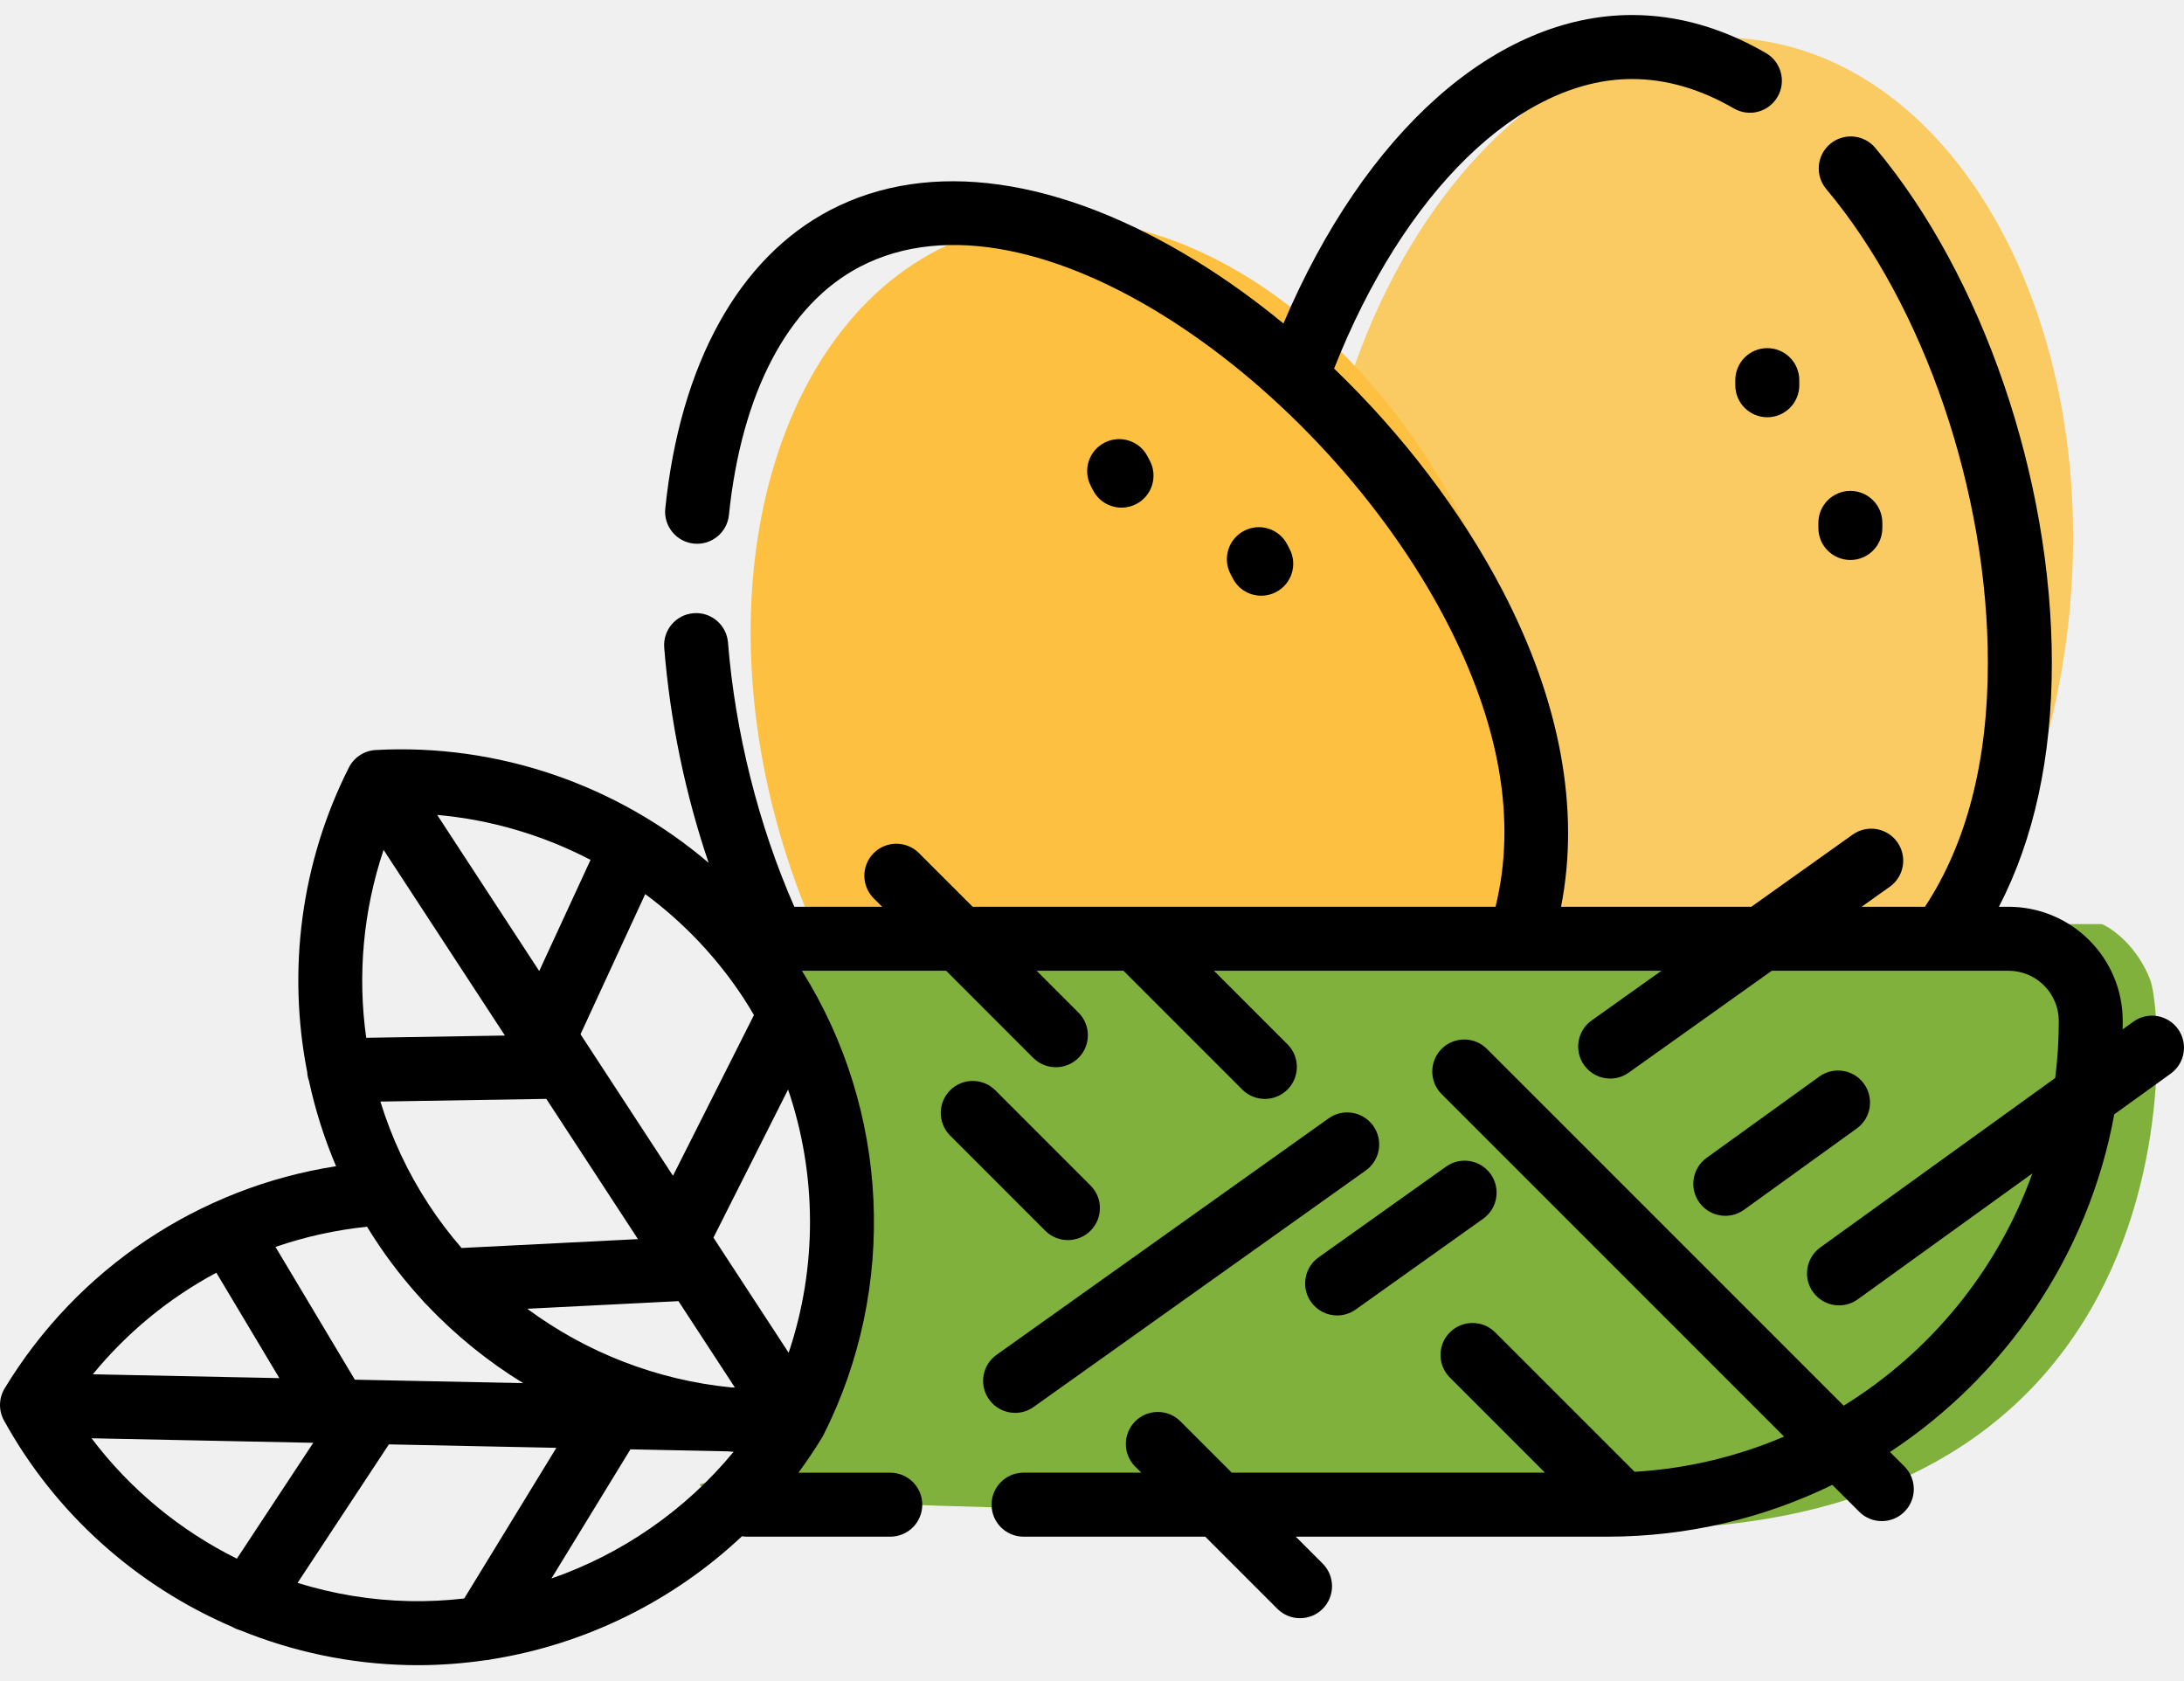
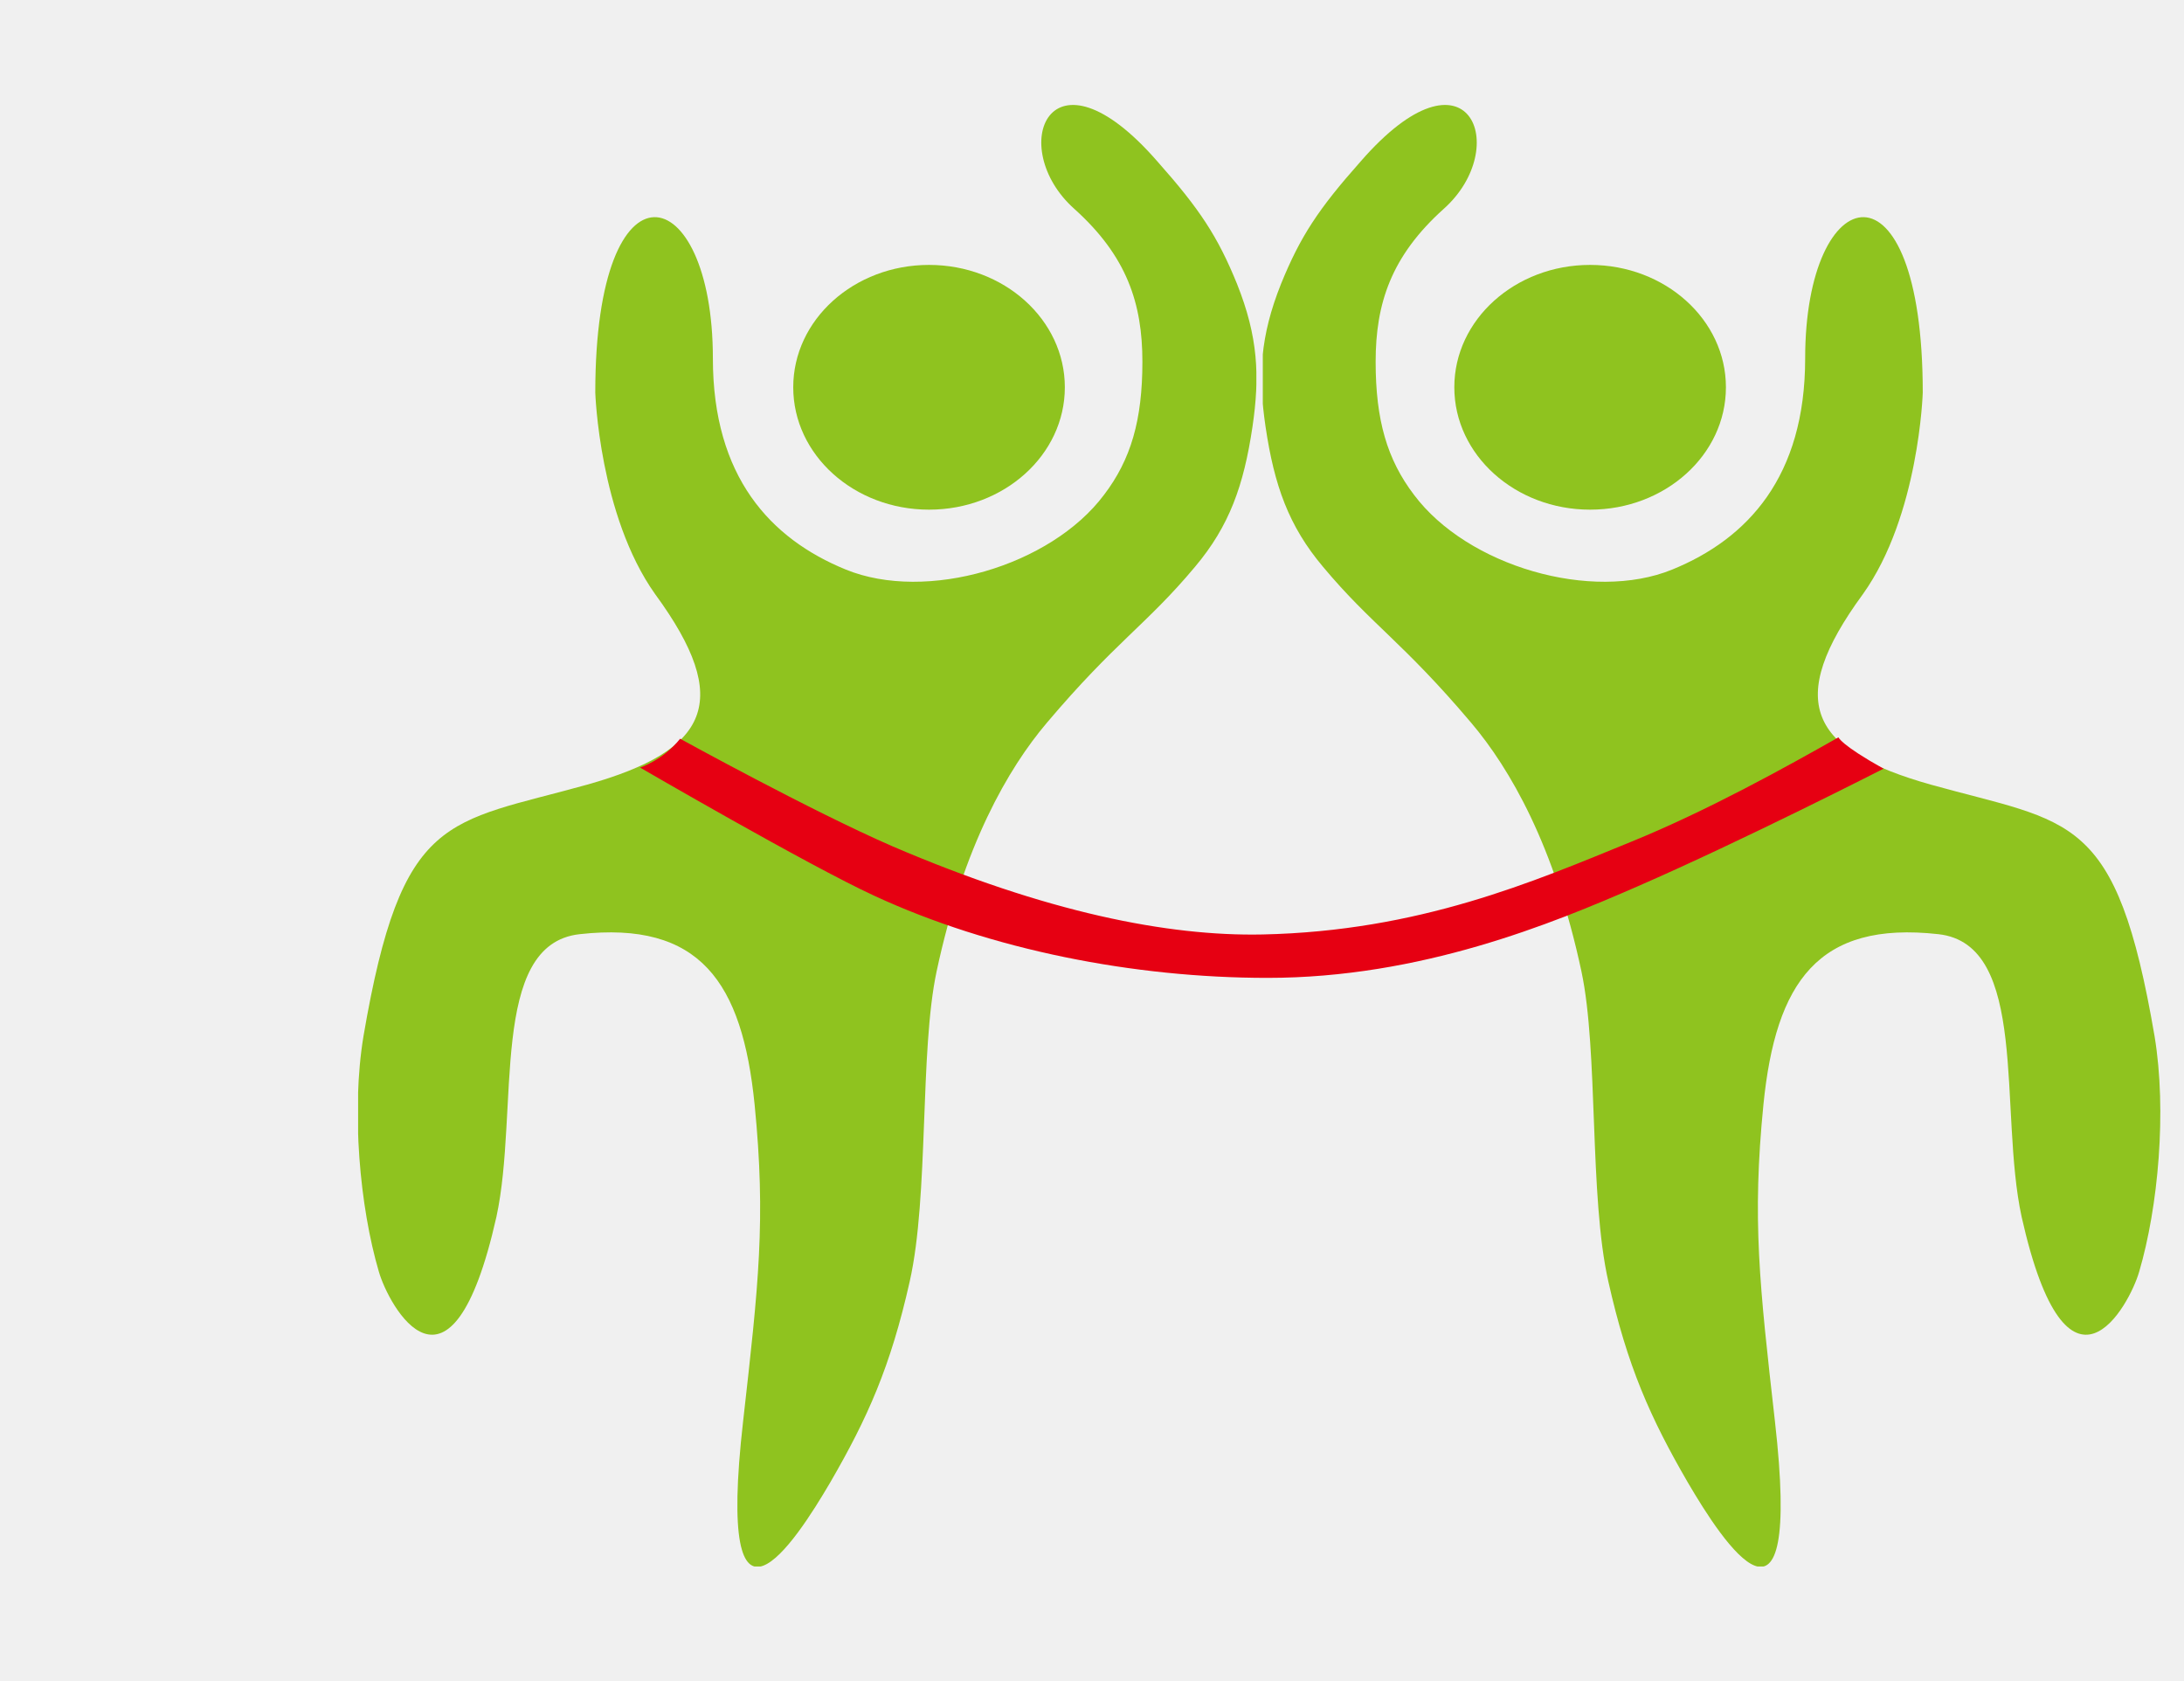
- <svg xmlns="http://www.w3.org/2000/svg" width="78" height="60" viewBox="0 0 78 60" fill="none">
-   <g clip-path="url(#clip0)">
-     <ellipse opacity="0.8" cx="60.443" cy="20.667" rx="13.519" ry="19.377" transform="rotate(5.91321 60.4431 20.6666)" fill="#FDC040" />
-     <ellipse cx="41.055" cy="26.706" rx="13.519" ry="19.377" transform="rotate(-18.8509 41.0546 26.7057)" fill="#FDC040" />
-     <path d="M27 33H75.071C75.455 33.167 76.337 33.8 76.797 35C77.373 36.5 79 58.5 51.5 54C29.862 54 24.813 53.333 25.005 53C29 52 29.5 48 30 45C30.5 42 27 33 27 33Z" fill="#81B13D" />
-     <path d="M63.117 12.432C62.486 12.432 61.975 12.944 61.975 13.575V13.757C61.975 14.389 62.486 14.9 63.117 14.9C63.748 14.9 64.26 14.389 64.26 13.757V13.575C64.26 12.944 63.748 12.432 63.117 12.432Z" fill="black" />
-     <path d="M66.085 17.53C65.454 17.53 64.942 18.041 64.942 18.672V18.855C64.942 19.486 65.454 19.997 66.085 19.997C66.716 19.997 67.227 19.486 67.227 18.855V18.672C67.227 18.041 66.716 17.53 66.085 17.53Z" fill="black" />
-     <path d="M41.067 16.457L40.982 16.295C40.69 15.735 40 15.518 39.441 15.811C38.881 16.103 38.665 16.793 38.957 17.352L39.041 17.514C39.245 17.905 39.643 18.128 40.055 18.128C40.233 18.128 40.414 18.087 40.583 17.998C41.142 17.706 41.359 17.016 41.067 16.457Z" fill="black" />
-     <path d="M46.057 19.602L45.972 19.44C45.68 18.88 44.99 18.663 44.431 18.956C43.871 19.248 43.655 19.938 43.947 20.497L44.031 20.659C44.235 21.05 44.633 21.273 45.045 21.273C45.223 21.273 45.404 21.232 45.573 21.143C46.132 20.851 46.349 20.161 46.057 19.602Z" fill="black" />
-     <path d="M38.947 42.334L35.549 38.935C35.103 38.489 34.379 38.489 33.933 38.935C33.487 39.381 33.487 40.105 33.933 40.551L37.331 43.95C37.555 44.173 37.847 44.284 38.139 44.284C38.432 44.284 38.724 44.173 38.947 43.95C39.394 43.503 39.394 42.78 38.947 42.334Z" fill="black" />
-     <path d="M49.045 40.205C48.679 39.691 47.966 39.57 47.452 39.936L35.591 48.381C35.077 48.746 34.957 49.46 35.323 49.974C35.546 50.287 35.897 50.454 36.255 50.454C36.484 50.454 36.715 50.385 36.916 50.242L48.777 41.798C49.291 41.432 49.411 40.719 49.045 40.205Z" fill="black" />
-     <path d="M53.239 41.928C52.873 41.414 52.16 41.294 51.645 41.66L47.092 44.901C46.578 45.267 46.458 45.981 46.824 46.495C47.047 46.808 47.399 46.975 47.756 46.975C47.985 46.975 48.217 46.906 48.418 46.763L52.97 43.521C53.484 43.156 53.604 42.442 53.239 41.928Z" fill="black" />
-     <path d="M77.784 36.744C77.415 36.232 76.701 36.116 76.189 36.485L75.808 36.76C75.81 36.662 75.812 36.564 75.812 36.466C75.812 35.376 75.388 34.35 74.616 33.575C73.844 32.805 72.818 32.381 71.728 32.381H71.39C72.644 29.958 73.28 27.041 73.28 23.673C73.28 17.068 70.804 9.849 66.973 5.28C66.567 4.797 65.847 4.734 65.363 5.139C64.88 5.545 64.817 6.266 65.222 6.749C68.729 10.93 70.995 17.573 70.995 23.673C70.995 27.188 70.24 30.114 68.749 32.381H66.487L67.492 31.666C68.007 31.3 68.126 30.586 67.76 30.072C67.395 29.558 66.681 29.438 66.167 29.804L62.547 32.381H55.751C56.436 28.912 55.722 25.036 53.653 21.071C52.171 18.234 50.066 15.488 47.646 13.162C50.139 6.856 54.265 2.822 58.286 2.822C59.5 2.822 60.724 3.175 61.922 3.872C62.468 4.189 63.167 4.004 63.484 3.458C63.801 2.913 63.616 2.213 63.071 1.896C61.519 0.994 59.909 0.536 58.286 0.536C53.422 0.536 48.745 4.716 45.837 11.552C44.846 10.737 43.82 9.996 42.774 9.35C37.852 6.31 33.191 5.654 29.65 7.502C26.384 9.209 24.293 12.993 23.76 18.158C23.695 18.786 24.151 19.347 24.779 19.412C25.408 19.478 25.968 19.02 26.033 18.393C26.484 14.016 28.145 10.867 30.708 9.528C36.949 6.27 47.255 13.757 51.627 22.129C53.571 25.853 54.169 29.297 53.412 32.381H40.602C40.599 32.381 40.596 32.381 40.593 32.381H34.738L32.82 30.464C32.374 30.018 31.65 30.018 31.204 30.464C30.758 30.91 30.758 31.633 31.204 32.08L31.506 32.381H28.369C27.096 29.488 26.259 26.167 26 22.945C25.949 22.316 25.399 21.846 24.77 21.898C24.14 21.948 23.672 22.499 23.722 23.128C23.933 25.747 24.474 28.352 25.308 30.811C22.051 28.036 17.798 26.545 13.418 26.783C13.01 26.805 12.645 27.044 12.46 27.408C10.742 30.811 10.259 34.651 10.972 38.288C10.978 38.398 11 38.504 11.036 38.603C11.26 39.641 11.583 40.66 12.002 41.646C7.111 42.405 2.769 45.287 0.165 49.581C-0.046 49.931 -0.055 50.367 0.142 50.725C1.983 54.066 4.885 56.633 8.294 58.096C8.385 58.149 8.48 58.19 8.578 58.216C10.461 58.983 12.491 59.417 14.579 59.46C14.693 59.463 14.806 59.464 14.921 59.464C15.733 59.464 16.538 59.402 17.332 59.287C17.406 59.283 17.481 59.273 17.553 59.254C20.911 58.72 24.033 57.178 26.498 54.861C26.554 54.869 26.611 54.875 26.669 54.875H31.796C32.427 54.875 32.938 54.364 32.938 53.732C32.938 53.101 32.427 52.59 31.796 52.59H28.515C28.815 52.183 29.099 51.763 29.364 51.326C29.372 51.313 29.378 51.299 29.386 51.285C29.393 51.273 29.401 51.262 29.407 51.249C32.069 45.977 31.767 39.653 28.64 34.666H33.791L36.901 37.777C37.125 38 37.417 38.111 37.709 38.111C38.002 38.111 38.294 38 38.518 37.777C38.964 37.331 38.964 36.607 38.518 36.161L37.023 34.666H40.124L44.366 38.908C44.589 39.131 44.882 39.243 45.174 39.243C45.466 39.243 45.759 39.131 45.982 38.908C46.428 38.462 46.428 37.738 45.982 37.292L43.356 34.666H54.271C54.272 34.666 54.273 34.667 54.275 34.667C54.276 34.667 54.277 34.666 54.278 34.666H59.338L56.843 36.442C56.329 36.808 56.209 37.522 56.575 38.036C56.798 38.349 57.15 38.516 57.507 38.516C57.736 38.516 57.968 38.447 58.169 38.304L63.278 34.666H69.345C69.345 34.666 69.346 34.666 69.347 34.666C69.347 34.666 69.348 34.666 69.349 34.666H71.729C72.209 34.666 72.662 34.853 73.001 35.191C73.341 35.532 73.528 35.985 73.528 36.465C73.528 37.153 73.484 37.831 73.4 38.496L65.011 44.546C64.499 44.915 64.383 45.629 64.752 46.141C64.976 46.451 65.325 46.615 65.68 46.615C65.912 46.615 66.145 46.545 66.347 46.4L72.584 41.903C71.338 45.37 68.936 48.29 65.845 50.197L53.103 37.455C52.657 37.009 51.934 37.009 51.487 37.455C51.041 37.902 51.041 38.625 51.487 39.071L63.717 51.301C62.061 52.009 60.263 52.446 58.38 52.559L53.398 47.578C52.952 47.132 52.229 47.132 51.782 47.578C51.336 48.024 51.336 48.748 51.783 49.194L55.178 52.589H43.992L42.159 50.756C41.713 50.31 40.99 50.31 40.543 50.756C40.097 51.203 40.097 51.926 40.543 52.372L40.761 52.589H36.556C35.925 52.589 35.413 53.101 35.413 53.732C35.413 54.363 35.925 54.875 36.556 54.875H43.045L45.622 57.452C45.845 57.675 46.138 57.786 46.43 57.786C46.722 57.786 47.015 57.675 47.238 57.452C47.684 57.005 47.684 56.282 47.238 55.836L46.277 54.875H57.401C60.282 54.875 63.01 54.209 65.44 53.025L66.4 53.984C66.623 54.208 66.915 54.319 67.208 54.319C67.5 54.319 67.793 54.208 68.016 53.984C68.462 53.538 68.462 52.815 68.016 52.368L67.499 51.851C71.618 49.139 74.589 44.82 75.51 39.792L77.526 38.339C78.037 37.97 78.153 37.256 77.784 36.744ZM26.56 35.651C26.688 35.847 26.809 36.047 26.927 36.248L24.035 41.987L20.733 36.933L23.044 31.928C24.409 32.939 25.606 34.192 26.56 35.651ZM22.784 44.249L16.485 44.566C16.06 44.076 15.665 43.556 15.306 43.006C14.554 41.856 13.981 40.62 13.586 39.337L19.511 39.241L22.784 44.249ZM21.091 30.706L19.258 34.676L15.614 29.101C17.541 29.272 19.401 29.825 21.091 30.706ZM13.7 30.35L18.033 36.979L13.079 37.06C12.765 34.823 12.969 32.522 13.7 30.35ZM13.11 43.807C13.202 43.958 13.296 44.108 13.393 44.256C13.9 45.033 14.468 45.758 15.086 46.43C15.131 46.489 15.182 46.543 15.237 46.592C16.263 47.679 17.424 48.619 18.684 49.392L12.673 49.269L9.839 44.528C10.888 44.166 11.985 43.922 13.11 43.807ZM7.727 45.449L9.977 49.213L3.315 49.076C4.543 47.577 6.045 46.348 7.727 45.449ZM8.46 55.66C6.436 54.656 4.65 53.19 3.27 51.361L11.188 51.523L8.46 55.66ZM16.579 57.082C15.935 57.156 15.282 57.189 14.625 57.176C13.252 57.147 11.908 56.923 10.627 56.525L13.889 51.579L19.87 51.702L16.579 57.082ZM19.694 56.368L22.516 51.756L25.985 51.828C26.056 51.834 26.127 51.839 26.199 51.845C24.48 53.932 22.218 55.491 19.694 56.368ZM26.118 49.545C23.467 49.285 20.946 48.302 18.83 46.736L24.231 46.464L26.246 49.548L26.118 49.545ZM28.166 48.307L25.48 44.197L28.146 38.907C29.177 41.936 29.195 45.25 28.166 48.307Z" fill="black" />
-     <path d="M66.571 38.703C66.202 38.191 65.488 38.075 64.976 38.444L60.95 41.347C60.438 41.716 60.322 42.431 60.691 42.943C60.915 43.252 61.264 43.417 61.619 43.417C61.851 43.417 62.084 43.347 62.287 43.201L66.313 40.298C66.825 39.929 66.94 39.215 66.571 38.703Z" fill="black" />
+ <svg xmlns="http://www.w3.org/2000/svg" xmlns:xlink="http://www.w3.org/1999/xlink" version="1.1" id="圖層_1" x="0px" y="0px" viewBox="0 0 78 60" style="enable-background:new 0 0 78 60;" xml:space="preserve">
+   <style type="text/css">
+ 	.st0{clip-path:url(#SVGID_00000122700064462680838640000012319075130026933925_);fill:#8FC31F;}
+ 	.st1{clip-path:url(#SVGID_00000168826008259842716550000016341693654874097030_);fill:#8FC31F;}
+ 	.st2{clip-path:url(#SVGID_00000059276378895754589210000001639187435969474469_);fill:#8FC31F;}
+ 	.st3{clip-path:url(#SVGID_00000146475864090442658330000012718678978797112456_);fill:#8FC31F;}
+ 	.st4{fill:none;stroke:#E60012;stroke-width:2;stroke-miterlimit:10;}
+ 	.st5{fill:#E60012;}
+ </style>
+   <g>
+     <g>
+       <g id="_x3C_鏡像重複_x3E__00000100355185819020034830000016535250795495062414_">
+         <g>
+           <g>
+             <g>
+               <defs>
+                 <rect id="SVGID_1_" x="12.79" y="3.74" width="32.08" height="52.2" />
+               </defs>
+               <clipPath id="SVGID_00000107552446045937371230000014297692148673912458_">
+                 <use xlink:href="#SVGID_1_" style="overflow:visible;" />
+               </clipPath>
+               <path style="clip-path:url(#SVGID_00000107552446045937371230000014297692148673912458_);fill:#8FC31F;" d="M21.26,14.02        c0-8.64,4.2-7.66,4.2-1.22c0,4.22,2.05,6.44,4.75,7.54c2.87,1.17,7.31-0.12,9.22-2.67c0.96-1.26,1.37-2.67,1.37-4.75        s-0.55-3.77-2.43-5.46c-2.46-2.19-0.89-6.13,2.97-1.69c1.5,1.69,2.15,2.67,2.84,4.37c0.75,1.88,0.82,3.29,0.55,5.11        c-0.31,2.08-0.82,3.53-2.05,4.99c-1.74,2.08-2.84,2.67-5.3,5.58c-1.37,1.62-2.97,4.37-3.93,8.87        c-0.61,2.86-0.27,8.02-0.96,11.07c-0.68,3.03-1.5,4.87-2.84,7.18c-1.26,2.15-4.1,6.51-3.11-2.19        c0.55-4.87,0.82-7.18,0.41-11.31c-0.44-4.37-1.95-6.56-6.25-6.08c-3.25,0.36-2.15,6.3-2.97,10.09        c-1.64,7.3-3.86,3.15-4.2,1.96c-0.68-2.31-0.99-5.73-0.55-8.4c1.37-8.02,2.97-7.59,7.99-8.99c4.34-1.22,5.23-2.98,2.43-6.8        C21.4,18.41,21.26,14.02,21.26,14.02z" />
+             </g>
+           </g>
+           <g>
+             <g>
+               <defs>
+                 <rect id="SVGID_00000080171415119794883120000005992194276865821592_" x="12.79" y="3.74" width="32.08" height="52.2" />
+               </defs>
+               <clipPath id="SVGID_00000080183834737760480970000004957582516037778367_">
+                 <use xlink:href="#SVGID_00000080171415119794883120000005992194276865821592_" style="overflow:visible;" />
+               </clipPath>
+               <ellipse style="clip-path:url(#SVGID_00000080183834737760480970000004957582516037778367_);fill:#8FC31F;" cx="33.18" cy="13.83" rx="4.85" ry="4.37" />
+             </g>
+           </g>
+         </g>
+       </g>
+       <g id="_x3C_鏡像重複_x3E__00000058561067332168640330000006394044724294711719_">
+         <g>
+           <g>
+             <g>
+               <defs>
+                 <rect id="SVGID_00000022542125197795837740000008037242212159923347_" x="45.1" y="3.74" width="32.08" height="52.2" />
+               </defs>
+               <clipPath id="SVGID_00000101061576683581500030000004284649587097461378_">
+                 <use xlink:href="#SVGID_00000022542125197795837740000008037242212159923347_" style="overflow:visible;" />
+               </clipPath>
+               <path style="clip-path:url(#SVGID_00000101061576683581500030000004284649587097461378_);fill:#8FC31F;" d="M68.67,14.02        c0-8.64-4.2-7.66-4.2-1.22c0,4.22-2.05,6.44-4.75,7.54c-2.87,1.17-7.31-0.12-9.22-2.67c-0.96-1.26-1.37-2.67-1.37-4.75        s0.55-3.77,2.43-5.46c2.46-2.19,0.89-6.13-2.97-1.69c-1.5,1.69-2.15,2.67-2.84,4.37c-0.75,1.88-0.82,3.29-0.55,5.11        c0.31,2.08,0.82,3.53,2.05,4.99c1.74,2.08,2.84,2.67,5.3,5.58c1.37,1.62,2.97,4.37,3.93,8.87c0.61,2.86,0.27,8.02,0.96,11.07        c0.68,3.03,1.5,4.87,2.84,7.18c1.26,2.15,4.1,6.51,3.11-2.19c-0.55-4.87-0.82-7.18-0.41-11.31c0.44-4.37,1.95-6.56,6.25-6.08        c3.25,0.36,2.15,6.3,2.97,10.09c1.64,7.3,3.86,3.15,4.2,1.96c0.68-2.31,0.99-5.73,0.55-8.4c-1.37-8.02-2.97-7.59-7.99-8.99        c-4.34-1.22-5.23-2.98-2.43-6.8C68.54,18.41,68.67,14.02,68.67,14.02z" />
+             </g>
+           </g>
+           <g>
+             <g>
+               <defs>
+                 <rect id="SVGID_00000103976727145997437480000016305099142471396503_" x="45.1" y="3.74" width="32.08" height="52.2" />
+               </defs>
+               <clipPath id="SVGID_00000126282172184926873070000011653558258642444723_">
+                 <use xlink:href="#SVGID_00000103976727145997437480000016305099142471396503_" style="overflow:visible;" />
+               </clipPath>
+               <ellipse style="clip-path:url(#SVGID_00000126282172184926873070000011653558258642444723_);fill:#8FC31F;" cx="56.79" cy="13.83" rx="4.85" ry="4.37" />
+             </g>
+           </g>
+         </g>
+       </g>
+     </g>
+     <path class="st4" d="M1.62,22.73" />
+     <path class="st5" d="M22.86,27.41c0,0,0.82-0.26,1.43-1.03c0,0,4.68,2.58,7.58,3.84c5.5,2.36,9.84,3.22,13.22,3.15   c5.6-0.12,9.67-1.88,13.19-3.32c2.7-1.1,5.53-2.67,7.38-3.72c0,0,0.07,0.26,1.61,1.12c0,0-4.99,2.55-8.78,4.2   c-3.07,1.34-7.75,3.27-13.22,3.27c-4.78,0-9.87-1-14.04-2.93C28.88,30.91,22.86,27.41,22.86,27.41z" />
  </g>
-   <defs>
-     <clipPath id="clip0">
-       <rect width="78" height="60" fill="white" />
-     </clipPath>
-   </defs>
</svg>
